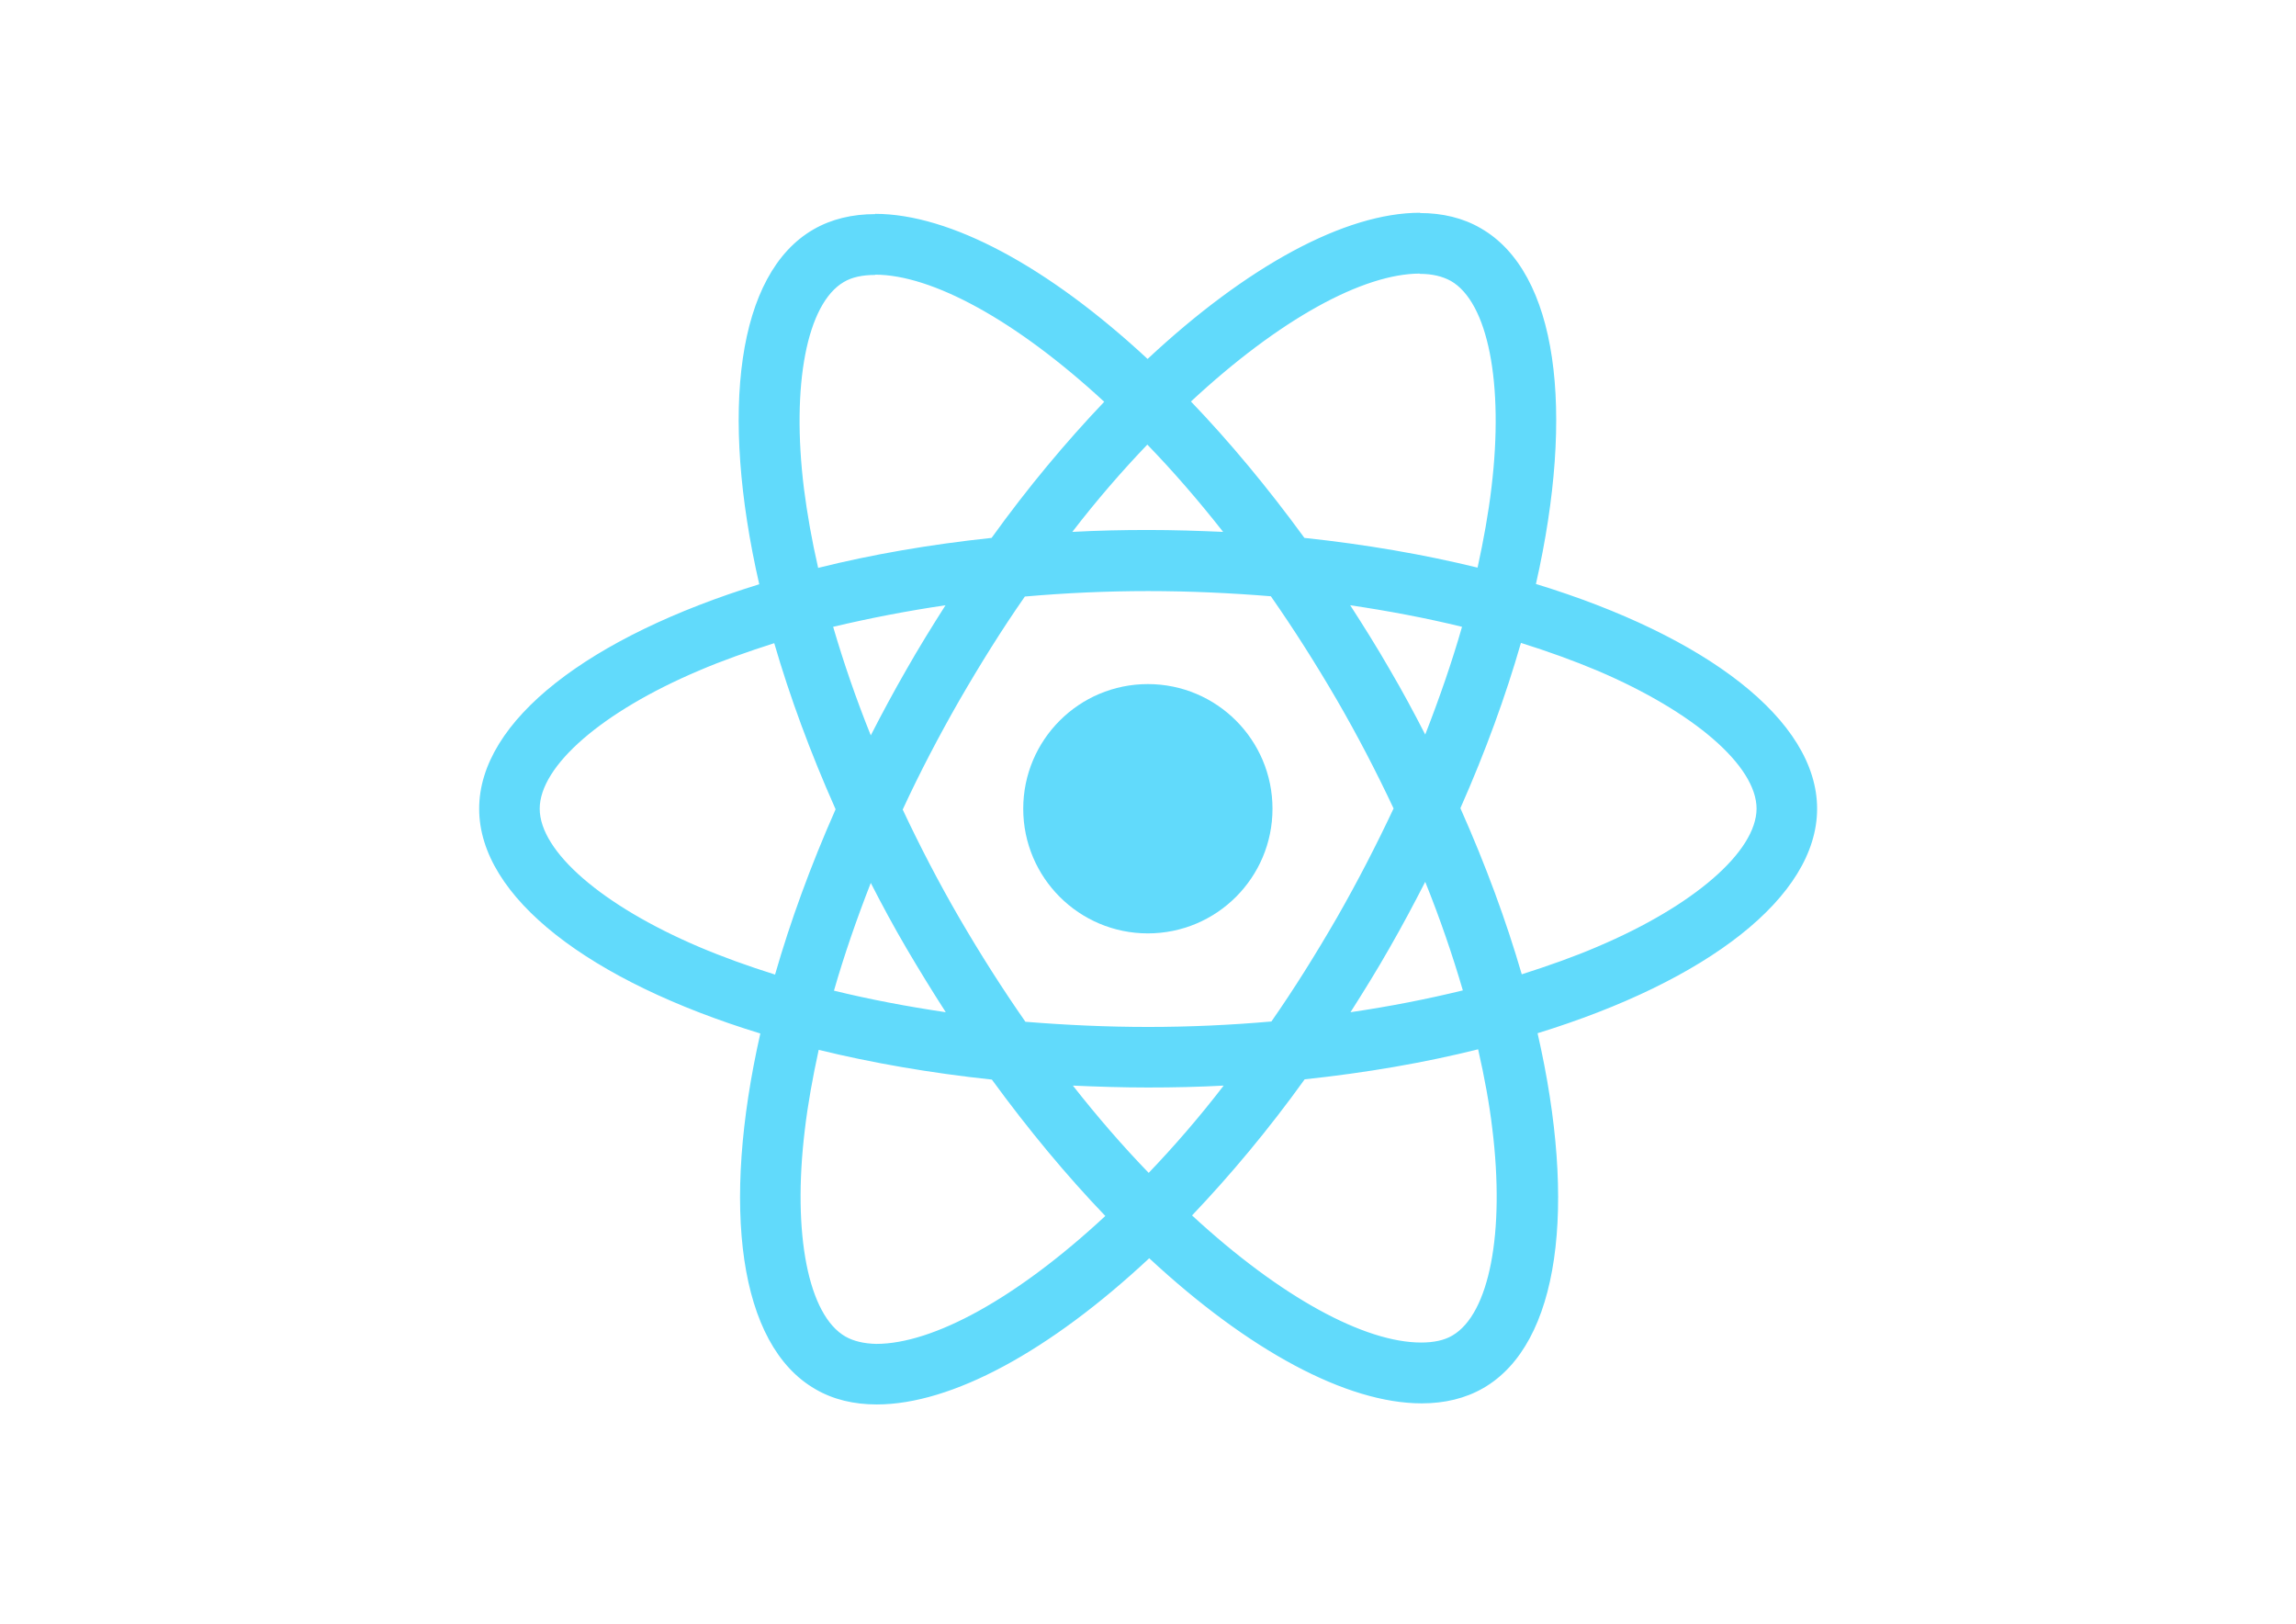
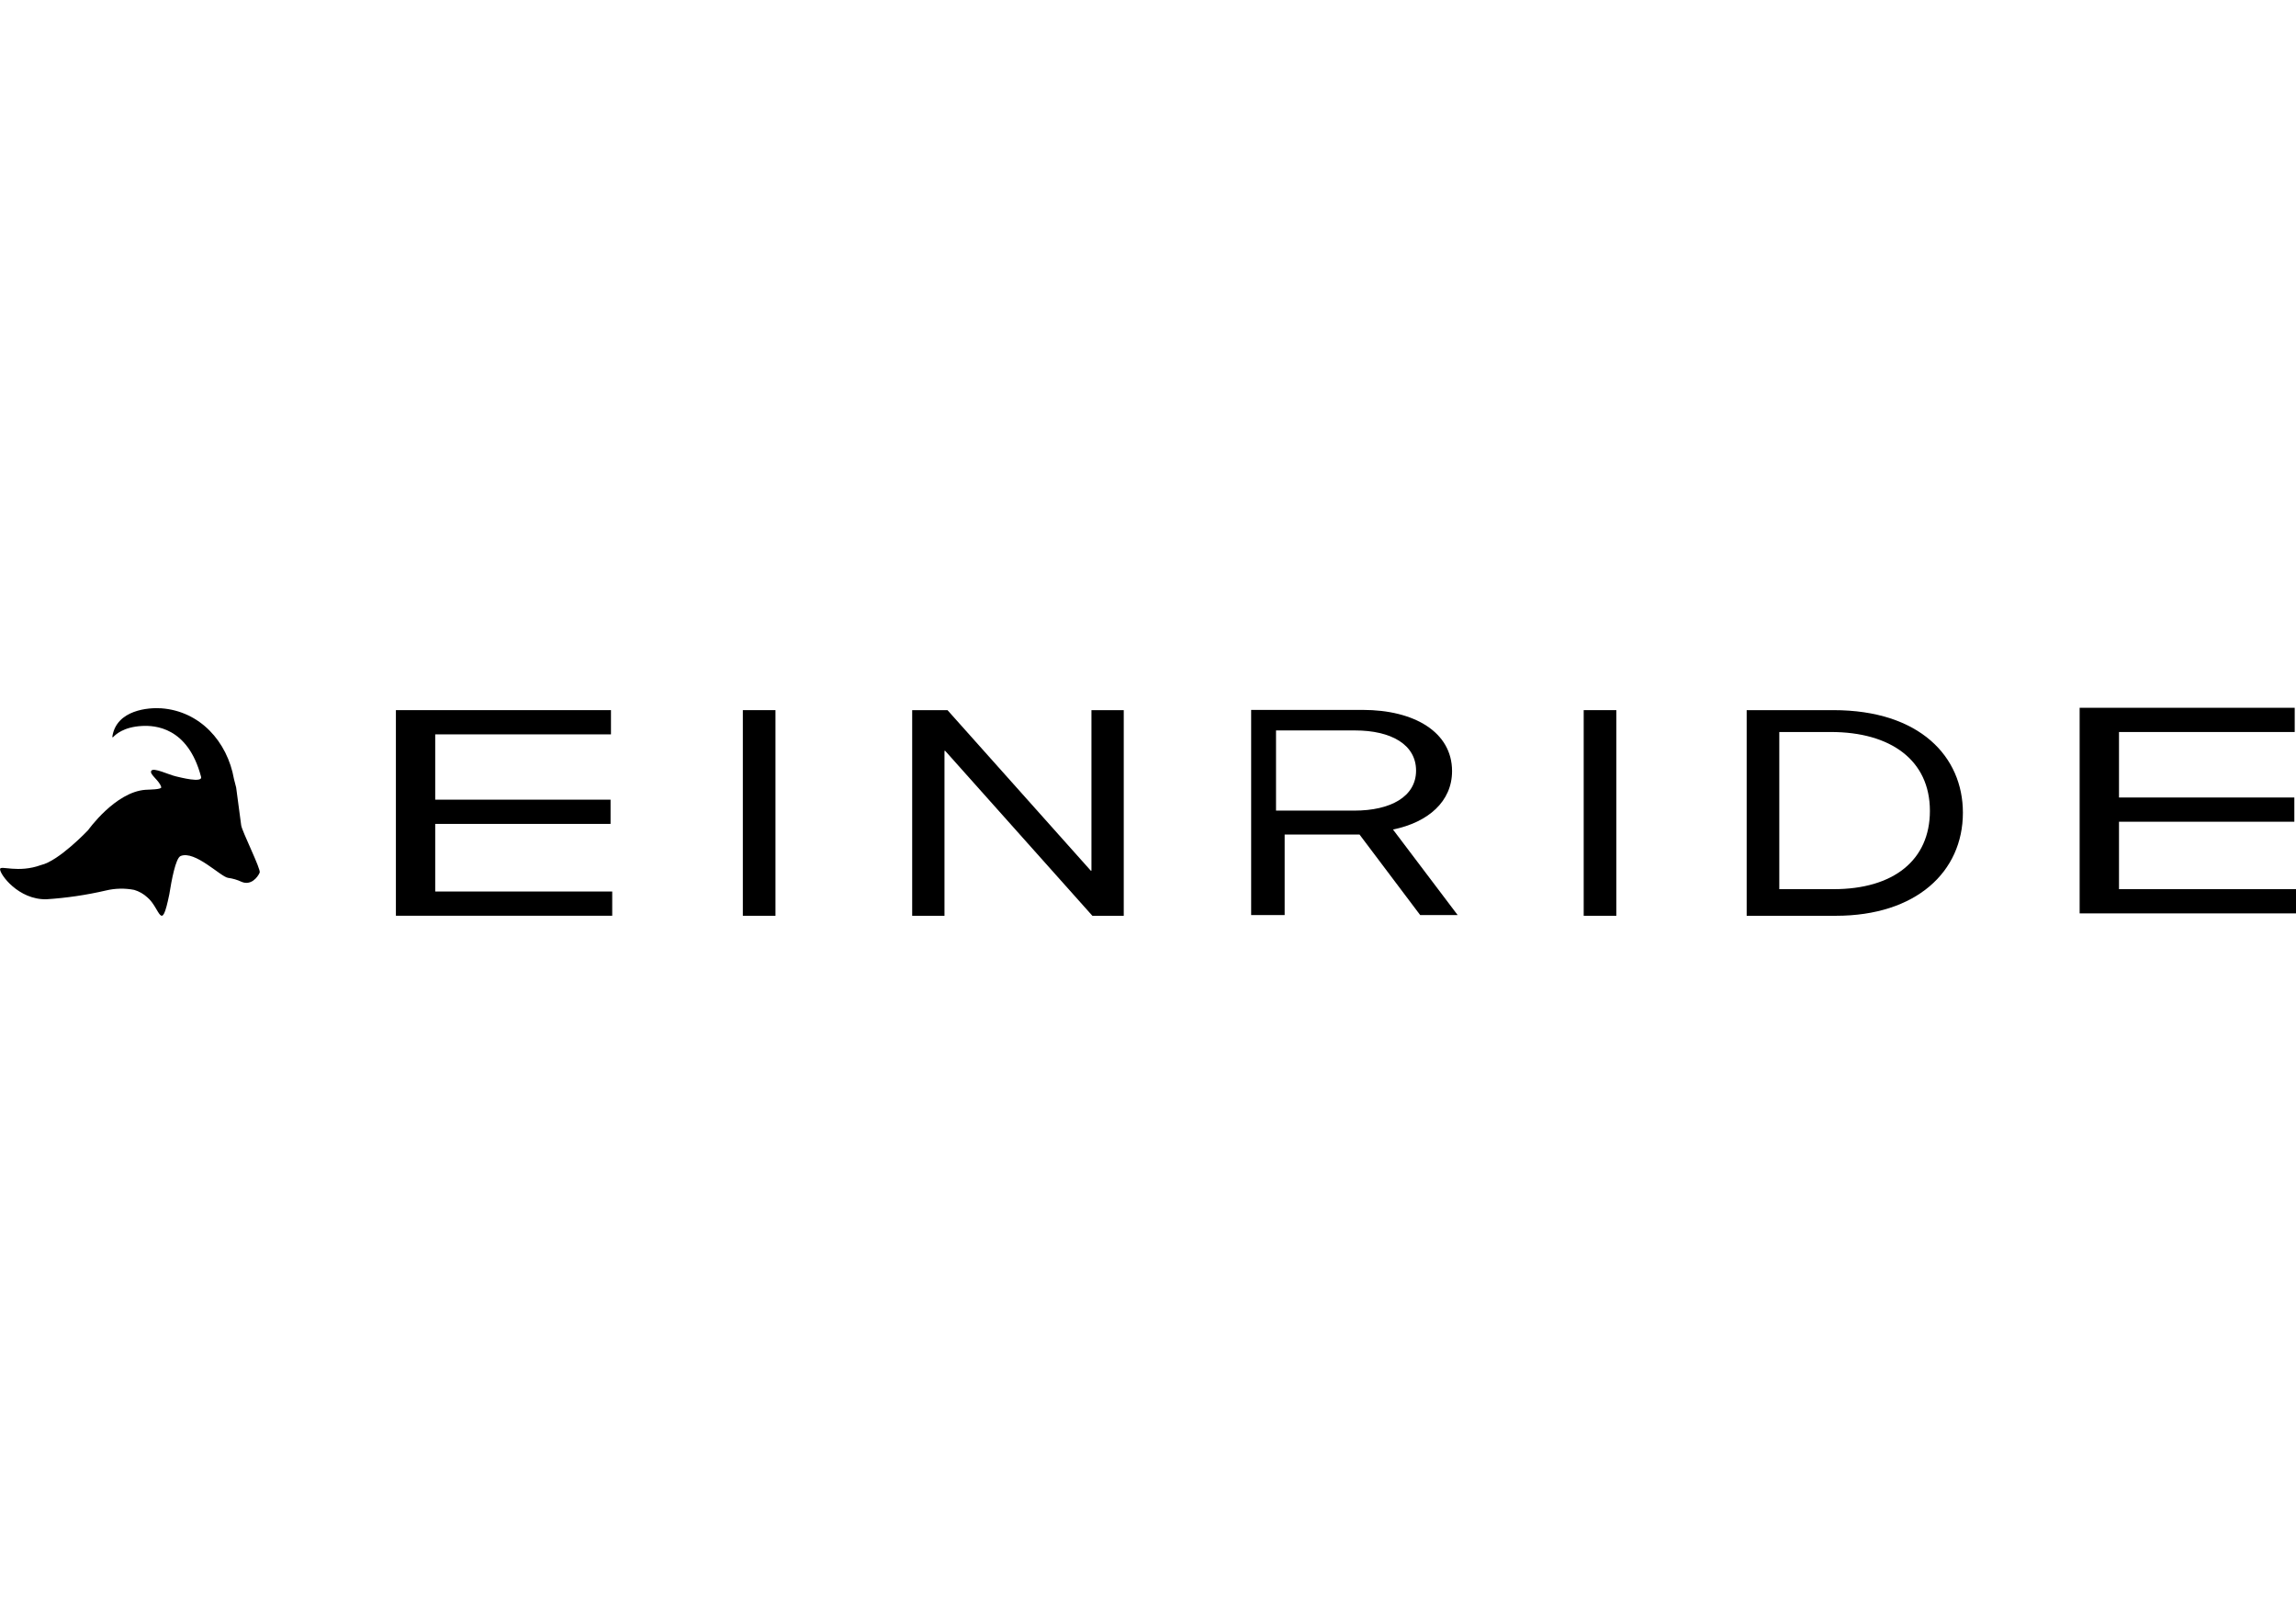
<svg xmlns="http://www.w3.org/2000/svg" viewBox="0 0 841.9 595.3">
-   <g fill="#61DAFB">
-     <path d="M666.3 296.5c0-32.5-40.7-63.3-103.1-82.4 14.4-63.6 8-114.2-20.2-130.4-6.5-3.8-14.1-5.6-22.4-5.6v22.3c4.6 0 8.3.9 11.4 2.6 13.6 7.8 19.5 37.5 14.9 75.7-1.1 9.4-2.9 19.3-5.1 29.4-19.6-4.8-41-8.5-63.5-10.9-13.5-18.5-27.5-35.3-41.6-50 32.6-30.3 63.2-46.9 84-46.9V78c-27.5 0-63.5 19.6-99.9 53.6-36.4-33.8-72.4-53.2-99.9-53.2v22.3c20.7 0 51.4 16.5 84 46.6-14 14.7-28 31.4-41.3 49.9-22.6 2.4-44 6.1-63.6 11-2.3-10-4-19.7-5.2-29-4.7-38.2 1.1-67.9 14.6-75.8 3-1.8 6.9-2.6 11.5-2.6V78.5c-8.4 0-16 1.8-22.6 5.6-28.1 16.2-34.4 66.7-19.9 130.1-62.2 19.2-102.7 49.9-102.7 82.3 0 32.5 40.7 63.3 103.1 82.4-14.4 63.6-8 114.2 20.2 130.4 6.5 3.8 14.1 5.6 22.5 5.6 27.5 0 63.5-19.6 99.9-53.6 36.4 33.8 72.4 53.2 99.9 53.2 8.4 0 16-1.8 22.6-5.6 28.1-16.2 34.4-66.7 19.9-130.1 62-19.1 102.5-49.9 102.5-82.3zm-130.2-66.7c-3.7 12.9-8.3 26.2-13.5 39.5-4.1-8-8.4-16-13.1-24-4.6-8-9.5-15.8-14.4-23.4 14.2 2.1 27.9 4.7 41 7.9zm-45.8 106.5c-7.8 13.5-15.8 26.3-24.1 38.2-14.9 1.3-30 2-45.2 2-15.1 0-30.2-.7-45-1.9-8.3-11.9-16.4-24.6-24.2-38-7.6-13.1-14.5-26.4-20.8-39.8 6.2-13.4 13.2-26.8 20.7-39.9 7.8-13.5 15.8-26.3 24.1-38.2 14.9-1.3 30-2 45.2-2 15.1 0 30.2.7 45 1.9 8.3 11.9 16.4 24.6 24.2 38 7.6 13.1 14.5 26.4 20.8 39.8-6.3 13.4-13.2 26.8-20.7 39.9zm32.3-13c5.4 13.4 10 26.8 13.8 39.8-13.1 3.2-26.9 5.9-41.2 8 4.9-7.7 9.8-15.6 14.4-23.7 4.6-8 8.9-16.1 13-24.1zM421.2 430c-9.3-9.6-18.6-20.3-27.8-32 9 .4 18.2.7 27.5.7 9.4 0 18.7-.2 27.8-.7-9 11.7-18.3 22.4-27.5 32zm-74.4-58.9c-14.2-2.1-27.9-4.7-41-7.9 3.7-12.9 8.3-26.2 13.5-39.5 4.1 8 8.4 16 13.1 24 4.7 8 9.5 15.8 14.4 23.4zM420.7 163c9.3 9.6 18.6 20.3 27.8 32-9-.4-18.2-.7-27.5-.7-9.4 0-18.7.2-27.8.7 9-11.7 18.3-22.4 27.5-32zm-74 58.9c-4.9 7.7-9.8 15.6-14.4 23.7-4.6 8-8.9 16-13 24-5.4-13.4-10-26.8-13.8-39.8 13.1-3.1 26.9-5.8 41.2-7.9zm-90.5 125.2c-35.4-15.1-58.3-34.9-58.3-50.6 0-15.7 22.9-35.6 58.3-50.6 8.6-3.7 18-7 27.7-10.1 5.7 19.6 13.2 40 22.5 60.9-9.2 20.8-16.6 41.1-22.2 60.6-9.9-3.1-19.3-6.5-28-10.2zM310 490c-13.6-7.8-19.5-37.5-14.9-75.7 1.1-9.4 2.9-19.3 5.1-29.4 19.6 4.8 41 8.5 63.5 10.9 13.5 18.5 27.5 35.3 41.6 50-32.6 30.3-63.2 46.9-84 46.9-4.5-.1-8.3-1-11.3-2.7zm237.2-76.2c4.7 38.2-1.1 67.9-14.6 75.8-3 1.8-6.9 2.6-11.5 2.6-20.7 0-51.4-16.5-84-46.6 14-14.7 28-31.4 41.3-49.9 22.6-2.4 44-6.1 63.6-11 2.3 10.1 4.1 19.8 5.2 29.1zm38.5-66.7c-8.6 3.7-18 7-27.7 10.1-5.7-19.6-13.2-40-22.5-60.9 9.2-20.8 16.6-41.1 22.2-60.6 9.9 3.1 19.3 6.5 28.1 10.2 35.4 15.1 58.3 34.9 58.3 50.6-.1 15.7-23 35.6-58.4 50.6zM320.8 78.4z" />
-     <circle cx="420.9" cy="296.5" r="45.7" />
-     <path d="M520.5 78.1z" />
-   </g>
+   <svg id="Lager_1" data-name="Lager 1" viewBox="0 0 497.59 45.11">
+     <path d="M278.37,238.55c-.17-1.29-1.07-7.94-1.09-8.18-.16-.64-.32-1.25-.47-1.83-1.44-8.16-7.39-14.74-15.78-15.34-2.6-.18-9.72.26-10.59,6.18a.1.1,0,0,0,.16.08c.54-.56,2.25-2.22,6.27-2.43,2.7-.14,9.94.16,12.8,11,.44,1.45-4.7.09-5.41-.07-1.64-.37-4.88-2-5.37-1.22s1.81,2.1,2.16,3.58c0,0,0,0,0,0,0,.5-2.58.48-3.42.54-6.56.47-12.43,8.74-12.43,8.74s-6.32,6.68-10.2,7.56c-5,1.83-8.85,0-8.89.88-.05,1.16,4,6.68,10.06,6.54a79.57,79.57,0,0,0,12.89-1.9,14.47,14.47,0,0,1,6.12-.13,7.18,7.18,0,0,1,2.84,1.61c2.83,2.34,3,8,4.77-.64.48-3,1.37-7.86,2.45-8.31,3.11-1.28,8.69,4.51,10.28,4.73a9.87,9.87,0,0,1,2.93.86c2,.86,3.47-.93,3.93-2C282.69,248.1,278.54,239.85,278.37,238.55Z" transform="translate(-226.1 -213.09)" />
+     <path d="M311.9,213.6h46.61v5.25H320.42V233h38v5.25h-38V252.9h38.36v5.25H311.9Z" transform="translate(-226.1 -213.09)" />
+     <path d="M469.64,213.6v44.56h-6.8l-31.9-35.74h-.15v35.74h-7V213.6h7.65l31.05,34.78h.15V213.6Z" transform="translate(-226.1 -213.09)" />
+     <path d="M520.74,240.56H504.51V258h-7.26V213.55h24.19c11.08,0,19.35,4.76,19.35,13.26,0,6.57-5.15,11.09-12.8,12.66L542,258h-8.12Zm-18.1-5.19h17c7.78,0,13.35-3,13.35-8.67S527.54,218,519.76,218H502.64Z" transform="translate(-226.1 -213.09)" />
+     <path d="M569.32,213.6h7.07v44.56h-7.07Z" transform="translate(-226.1 -213.09)" />
+     <path d="M387.09,213.6h7.07v44.56h-7.07Z" transform="translate(-226.1 -213.09)" />
+     <path d="M623.43,213.6c18.79,0,28.07,10.14,28.07,22.22,0,12.8-10.12,22.34-27.54,22.34H604.64V213.6Zm20.92,21.83c0-11-8.52-17.09-21.45-17.09H611.71v34.05h11.79C636.44,252.39,644.35,246.12,644.35,235.43Z" transform="translate(-226.1 -213.09)" />
+     <path d="M676.8,213.09h46.61v5.25H685.33v14.19h38v5.25h-38v14.61h38.36v5.25H676.8Z" transform="translate(-226.1 -213.09)" />
+   </svg>
</svg>
